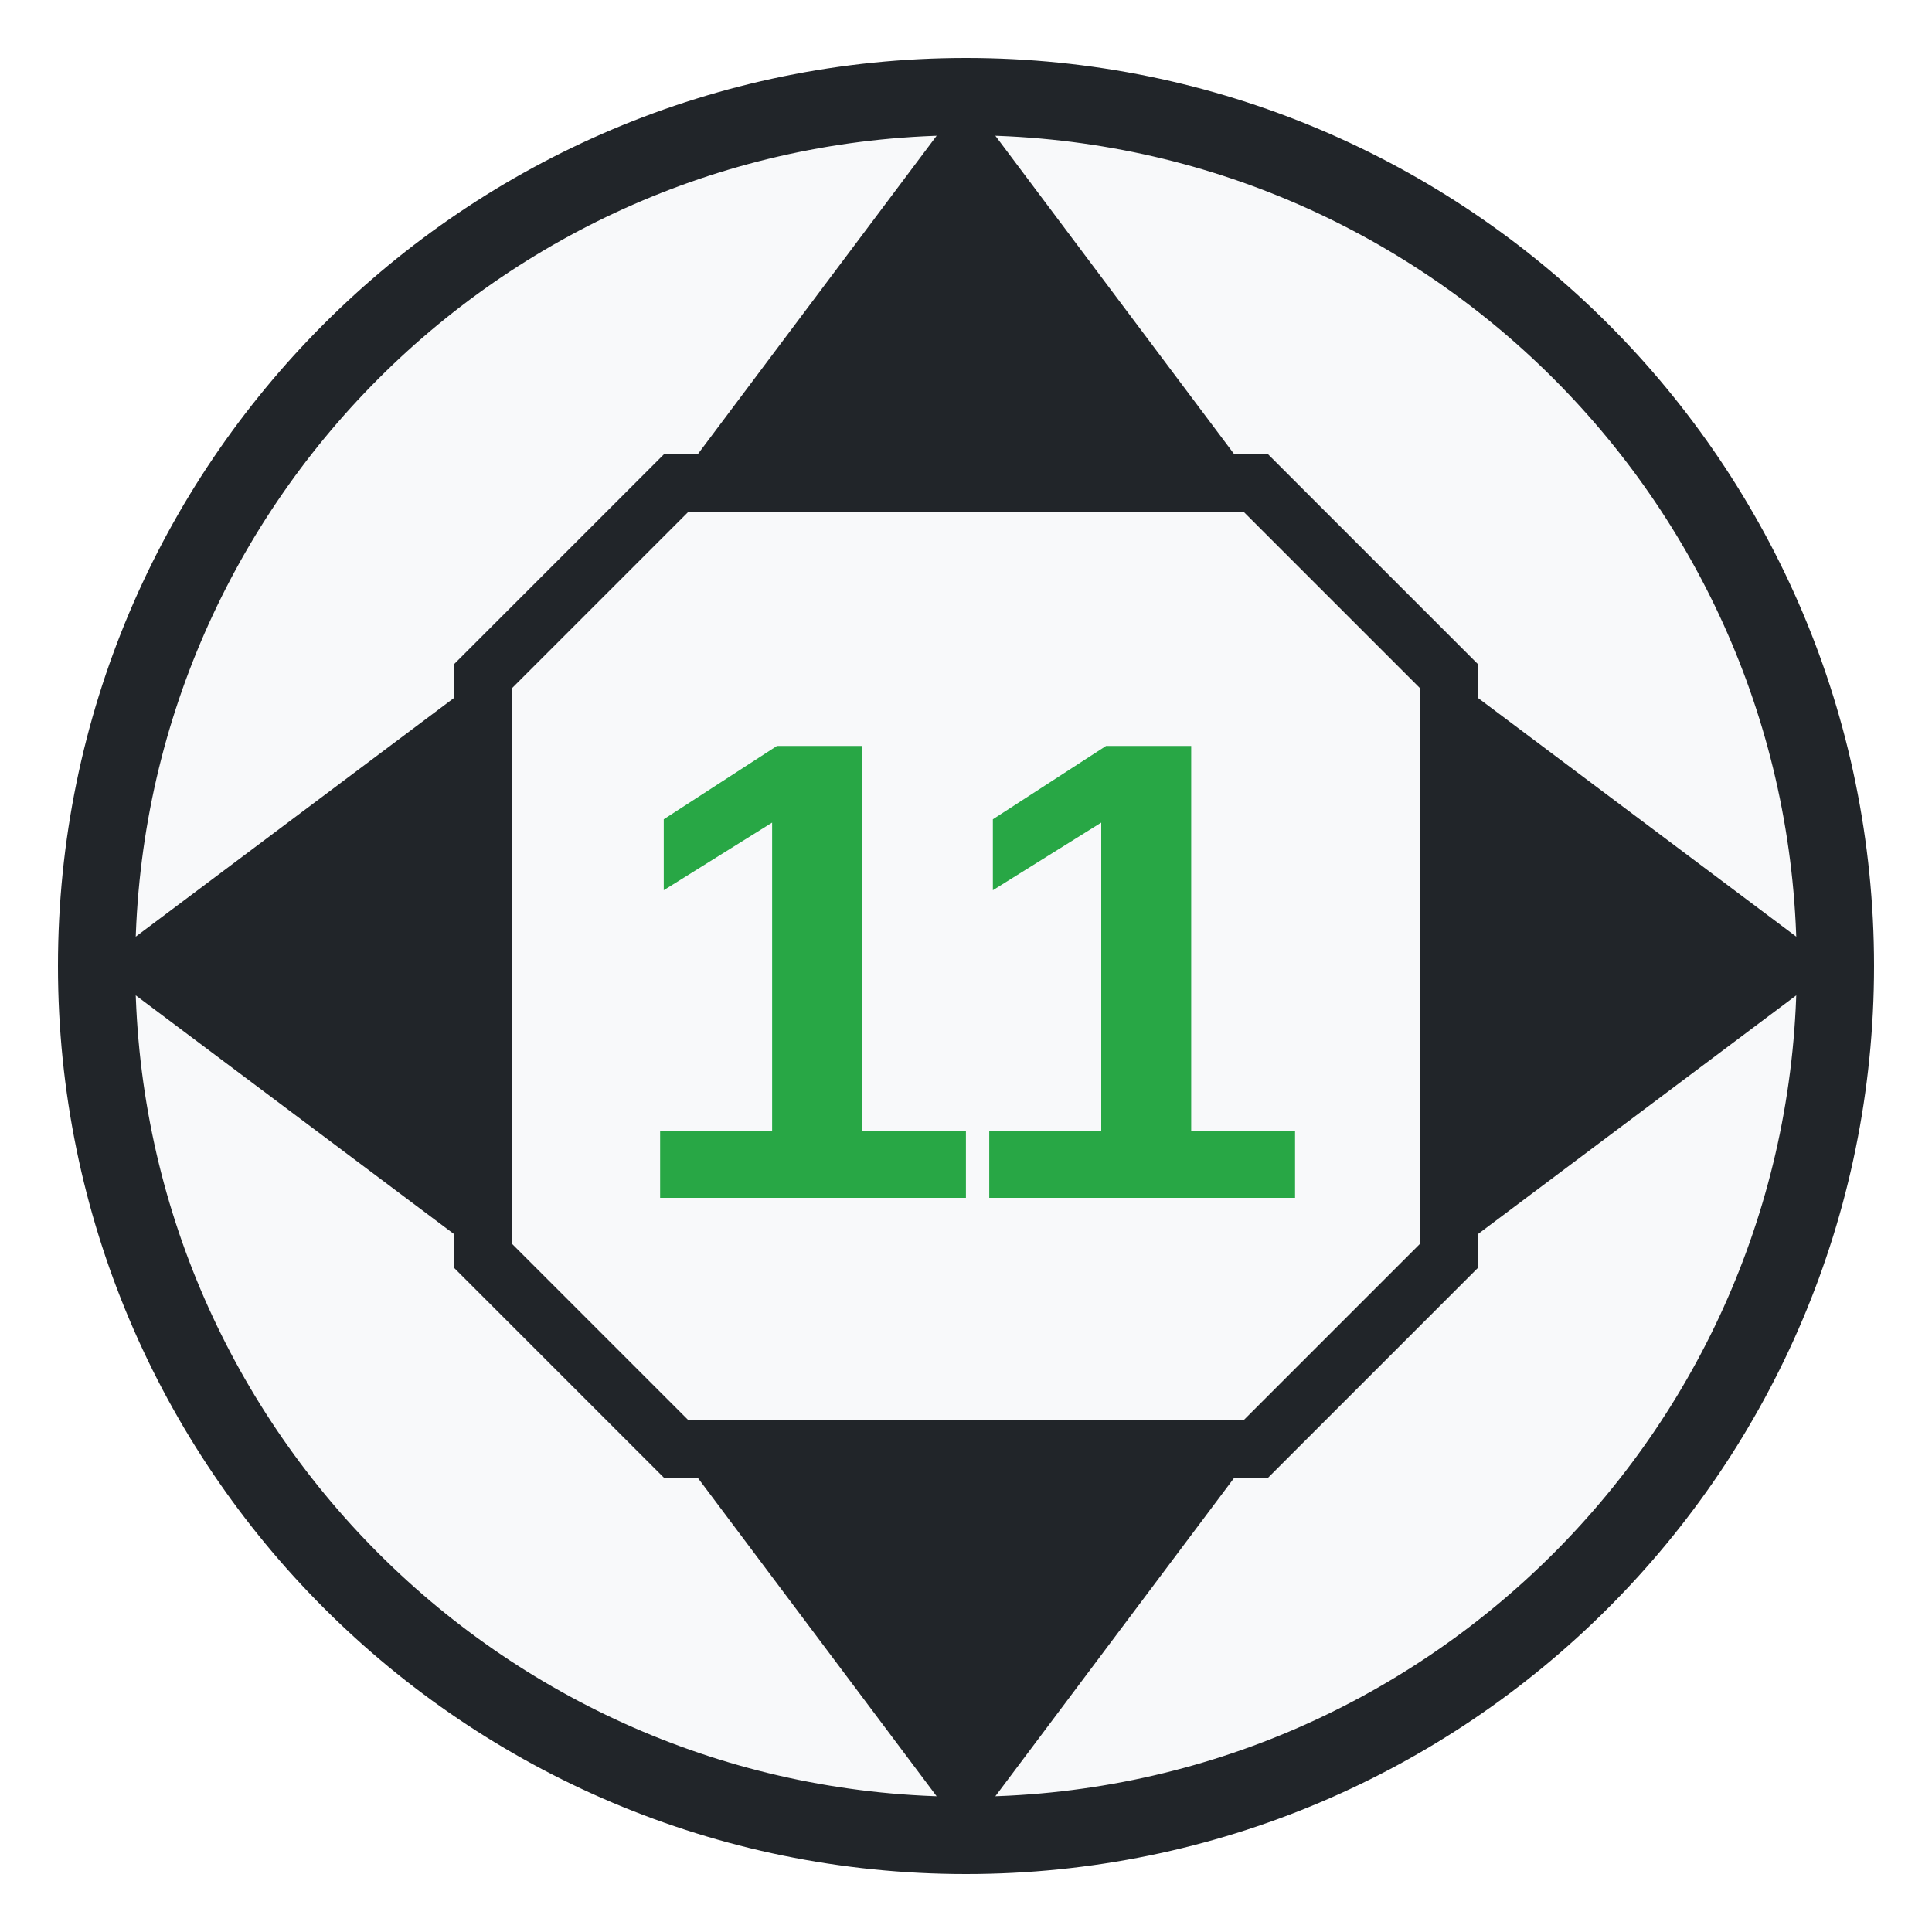
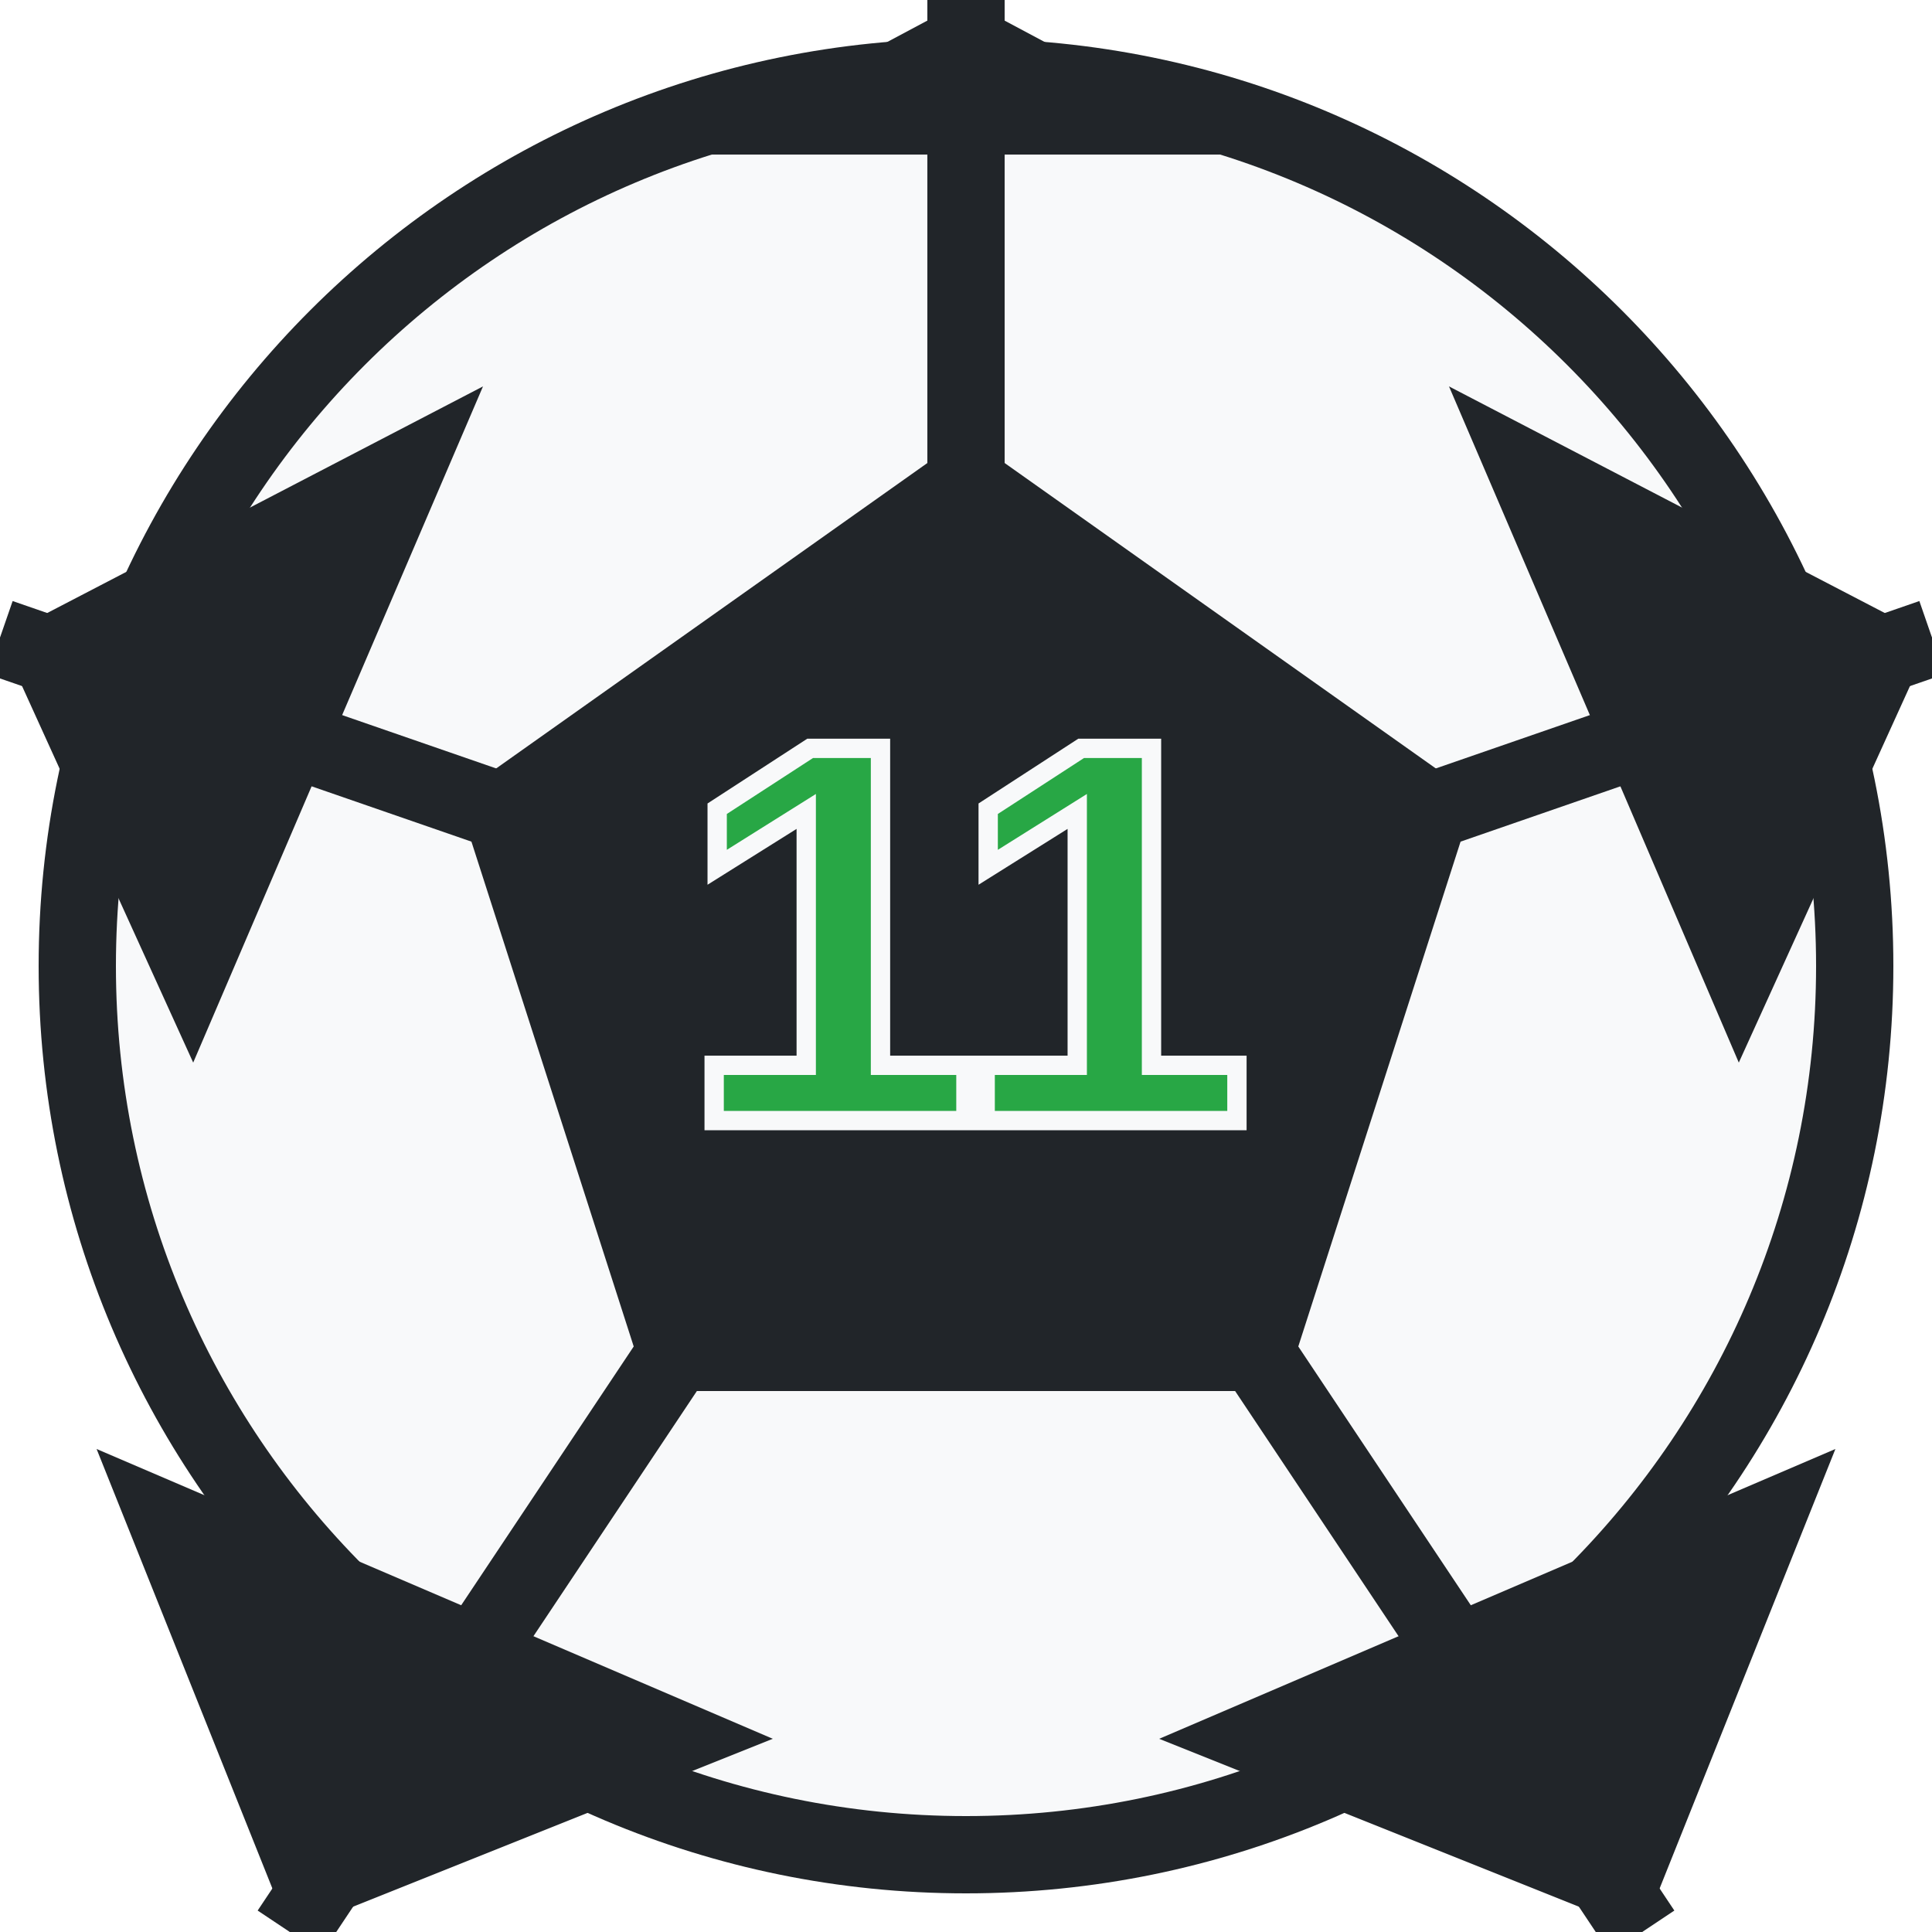
<svg xmlns="http://www.w3.org/2000/svg" viewBox="0 0 100 100">
-   <circle cx="50" cy="50" r="45" fill="#f8f9fa" stroke="#212529" stroke-width="4" />
-   <path d="M50 5 L35 25 L65 25 Z" fill="#212529" />
-   <path d="M5 50 L25 35 L25 65 Z" fill="#212529" />
-   <path d="M95 50 L75 35 L75 65 Z" fill="#212529" />
-   <path d="M50 95 L35 75 L65 75 Z" fill="#212529" />
-   <polygon points="35,25 65,25 75,35 75,65 65,75 35,75 25,65 25,35" fill="none" stroke="#212529" stroke-width="3" />
-   <text x="50" y="62" font-family="Arial, sans-serif" font-size="34" font-weight="900" fill="#28a745" text-anchor="middle">11</text>
+   <circle cx="50" cy="50" r="46" fill="#f8f9fa" stroke="#212529" stroke-width="4" />
+   <line x1="50" y1="25" x2="50" y2="0" stroke="#212529" stroke-width="4" />
+   <line x1="74" y1="42" x2="100" y2="33" stroke="#212529" stroke-width="4" />
+   <line x1="65" y1="70" x2="85" y2="100" stroke="#212529" stroke-width="4" />
+   <line x1="35" y1="70" x2="15" y2="100" stroke="#212529" stroke-width="4" />
+   <line x1="26" y1="42" x2="0" y2="33" stroke="#212529" stroke-width="4" />
+   <path d="M50 0 L65 8 L35 8 Z" fill="#212529" />
+   <path d="M100 33 L90 55 L75 20 Z" fill="#212529" />
+   <path d="M85 100 L95 75 L60 90 Z" fill="#212529" />
+   <path d="M15 100 L5 75 L40 90 Z" fill="#212529" />
+   <path d="M0 33 L10 55 L25 20 Z" fill="#212529" />
+   <polygon points="50,25 74,42 65,70 35,70 26,42" fill="#212529" stroke="#212529" stroke-width="4" />
+   <text x="50" y="58" font-family="Arial, sans-serif" font-size="28" font-weight="900" fill="#28a745" stroke="#f8f9fa" stroke-width="1" text-anchor="middle">11</text>
</svg>
